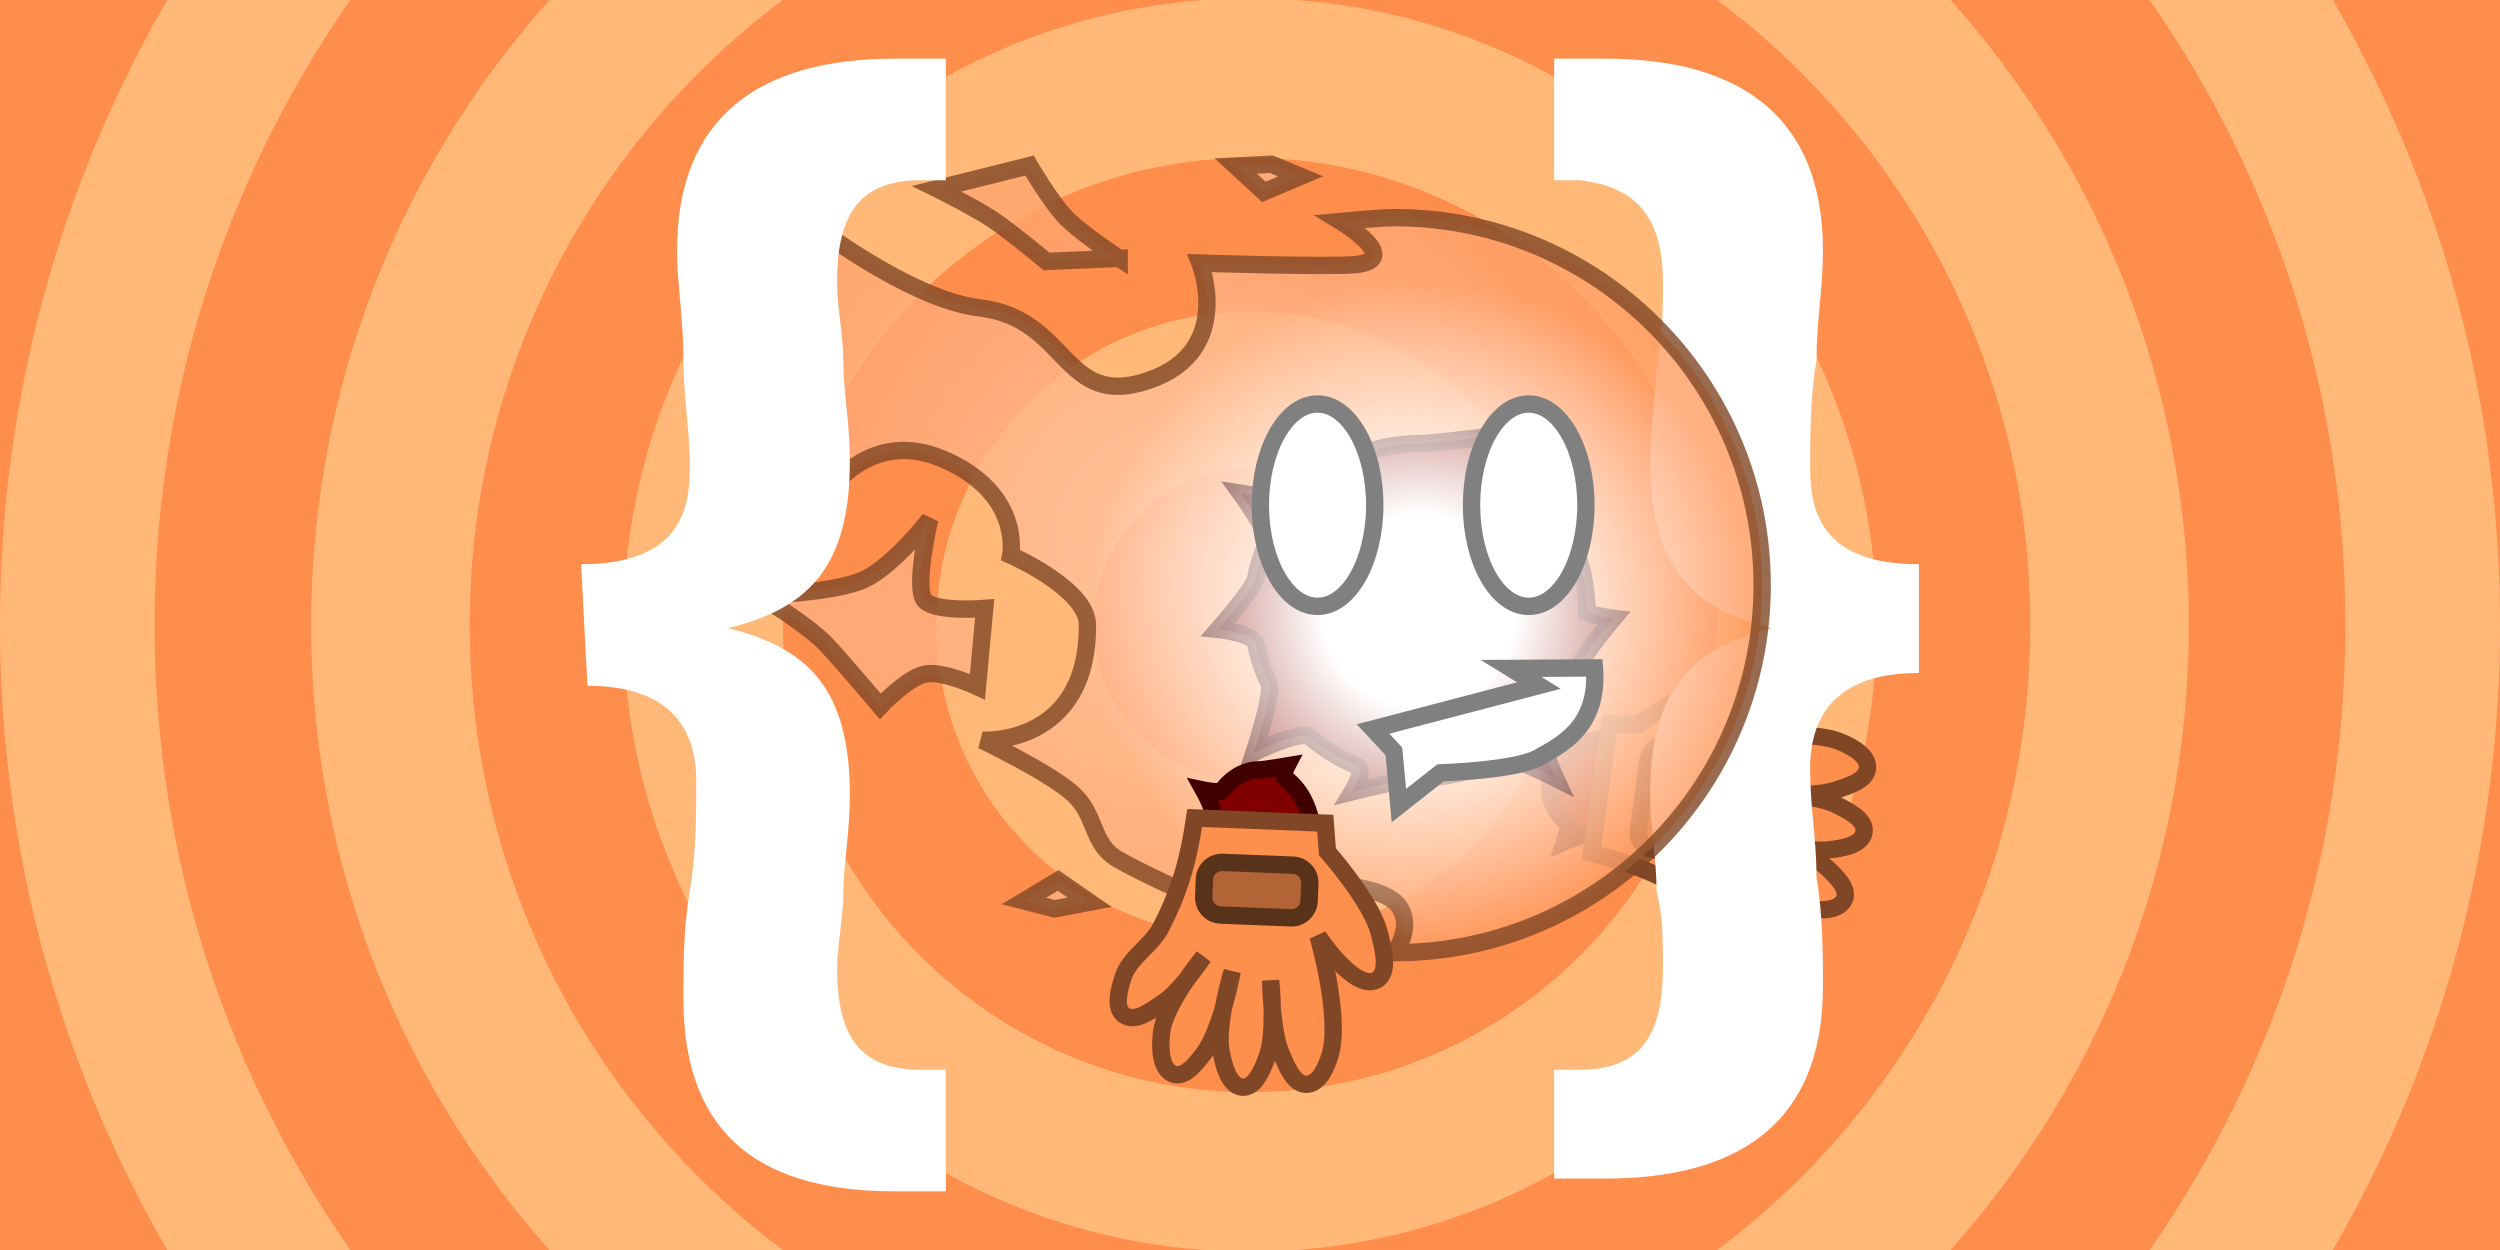
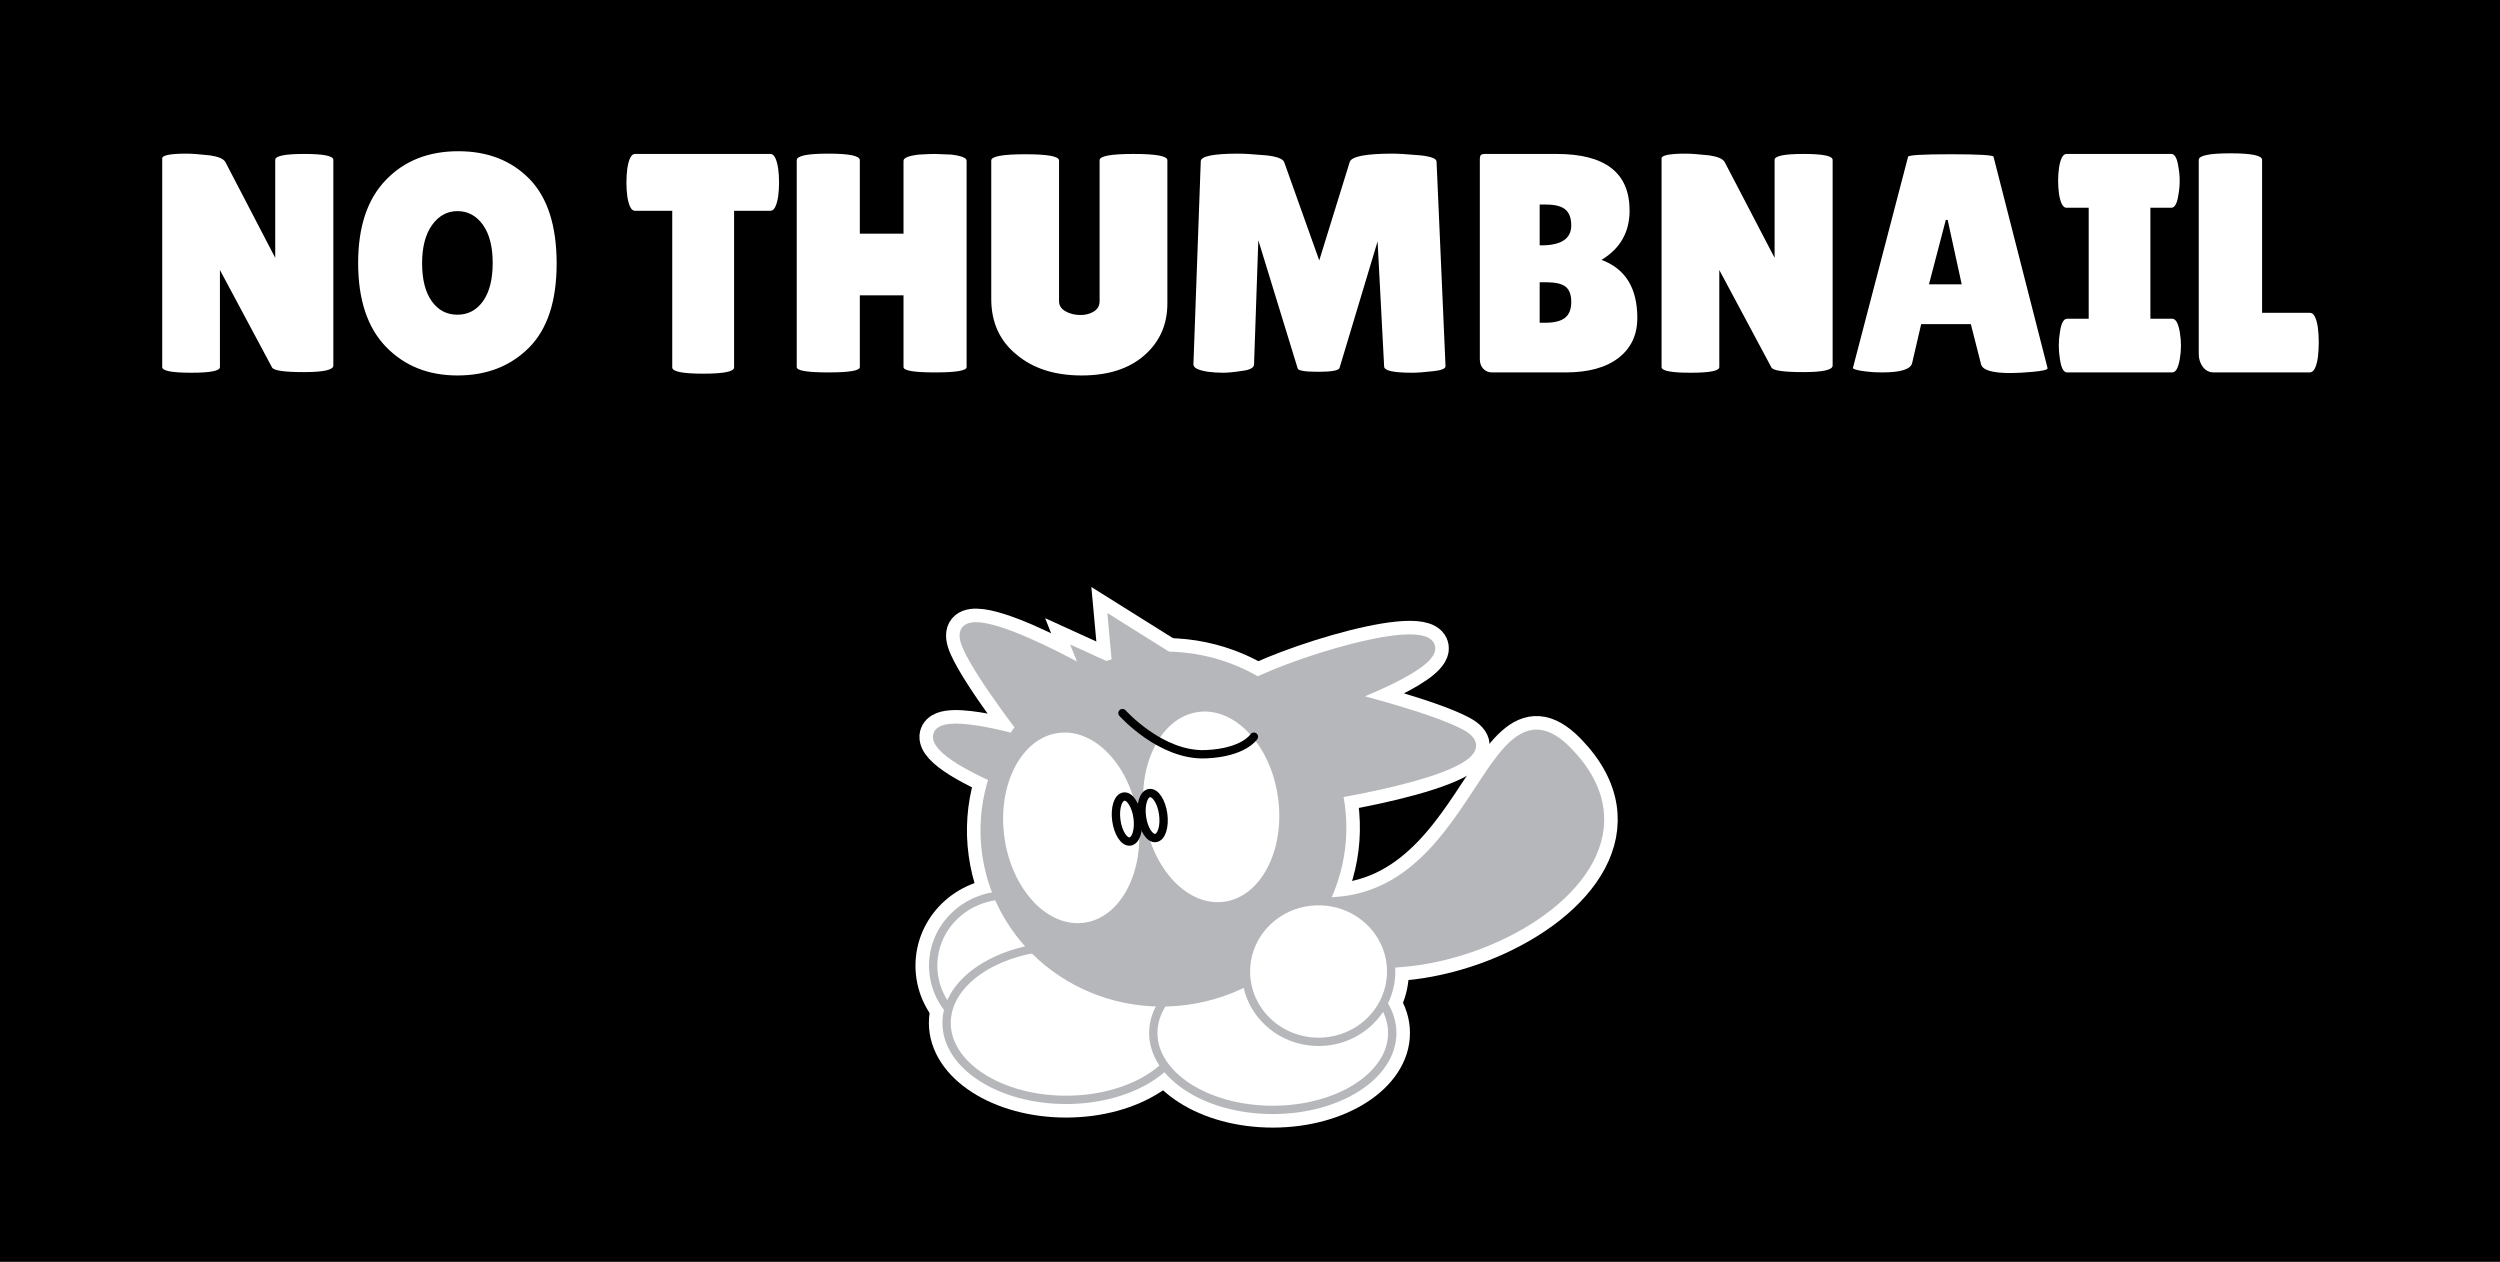
- <svg xmlns="http://www.w3.org/2000/svg" xmlns:xlink="http://www.w3.org/1999/xlink" width="600" height="300" version="1.1" id="svg10">
-   <defs id="defs10">
-     <radialGradient xlink:href="#linearGradient5" id="radialGradient6" cx="51.797" cy="39.451" fx="51.797" fy="39.451" r="58.129" gradientTransform="matrix(1.361719,0,0,1.349553,-15.8042,-8.20999)" gradientUnits="userSpaceOnUse" />
-     <linearGradient id="linearGradient5">
-       <stop style="stop-color:#ffc7a6;stop-opacity:0.8;" offset="0" id="stop5" />
-       <stop style="stop-color:#ff8e4c;stop-opacity:0.8;" offset="1" id="stop6" />
-     </linearGradient>
-     <radialGradient xlink:href="#linearGradient3" id="radialGradient4" cx="80" cy="50" fx="80" fy="50" r="25" gradientUnits="userSpaceOnUse" gradientTransform="matrix(1.52045,0,0,1.520291,-42.09306,-23.32839)" />
-     <linearGradient id="linearGradient3">
-       <stop style="stop-color:#ffffff;stop-opacity:1;" offset="0.293" id="stop3" />
-       <stop style="stop-color:#ffffff;stop-opacity:0;" offset="1" id="stop4" />
-     </linearGradient>
-   </defs>
-   <path fill="#0fbd8c" d="M 0,0 H 600 V 300 H 0 Z" style="fill:#ff8e4c;fill-opacity:1;stroke-width:0.898" id="path1" />
-   <path fill="#ffd641" d="m -8.422523e-5,150.001 c 0,-165.686 134.315,-300.001 300.001,-300.001 165.686,0 300.001,134.315 300.001,300.001 0,165.686 -134.315,300.001 -300.001,300.001 C 134.315,450.002 -8.422523e-5,315.687 -8.422523e-5,150.001 Z" style="fill:#ffb878;fill-opacity:1;fill-rule:nonzero;stroke-width:0.939;stroke-linecap:butt;stroke-linejoin:miter;stroke-miterlimit:10;stroke-dasharray:none;stroke-dashoffset:0" id="path2" />
-   <path fill="#ffc800" d="m 37.107,150.001 c 0,-145.192 117.702,-262.894 262.894,-262.894 145.192,0 262.894,117.702 262.894,262.894 0,145.192 -117.702,262.894 -262.894,262.894 -145.192,0 -262.894,-117.702 -262.894,-262.894 z" style="fill:#ff8e4c;fill-opacity:1;fill-rule:nonzero;stroke-width:0.939;stroke-linecap:butt;stroke-linejoin:miter;stroke-miterlimit:10;stroke-dasharray:none;stroke-dashoffset:0" id="path3" />
-   <path fill="#ffd641" d="m 74.685,150.001 c 0,-124.439 100.878,-225.317 225.317,-225.317 124.439,0 225.317,100.878 225.317,225.317 0,124.439 -100.878,225.317 -225.317,225.317 -124.439,0 -225.317,-100.878 -225.317,-225.317 z" style="fill:#ffb878;fill-opacity:1;fill-rule:nonzero;stroke-width:0.939;stroke-linecap:butt;stroke-linejoin:miter;stroke-miterlimit:10;stroke-dasharray:none;stroke-dashoffset:0" id="path4" />
-   <path fill="#ffc800" d="m 112.732,150.001 c 0,-103.426 83.844,-187.27 187.27,-187.27 103.426,0 187.27,83.844 187.27,187.27 0,103.426 -83.844,187.27 -187.27,187.27 -103.426,0 -187.27,-83.844 -187.27,-187.27 z" style="fill:#ff8e4c;fill-opacity:1;fill-rule:nonzero;stroke-width:0.939;stroke-linecap:butt;stroke-linejoin:miter;stroke-miterlimit:10;stroke-dasharray:none;stroke-dashoffset:0" id="path5" />
-   <path fill="#ffd641" d="m 149.604,150.001 c 0,-83.062 67.335,-150.397 150.397,-150.397 83.062,0 150.397,67.335 150.397,150.397 0,83.062 -67.335,150.397 -150.397,150.397 -83.062,0 -150.397,-67.335 -150.397,-150.397 z" style="fill:#ffb878;fill-opacity:1;fill-rule:nonzero;stroke-width:0.939;stroke-linecap:butt;stroke-linejoin:miter;stroke-miterlimit:10;stroke-dasharray:none;stroke-dashoffset:0" id="path6" />
-   <path fill="#ffc800" d="m 187.886,150.001 c 0,-61.92 50.196,-112.115 112.115,-112.115 61.92,0 112.115,50.196 112.115,112.115 0,61.92 -50.196,112.115 -112.115,112.115 -61.92,0 -112.115,-50.196 -112.115,-112.115 z" style="fill:#ff8e4c;fill-opacity:1;fill-rule:nonzero;stroke-width:0.939;stroke-linecap:butt;stroke-linejoin:miter;stroke-miterlimit:10;stroke-dasharray:none;stroke-dashoffset:0" id="path7" />
-   <path fill="#ffd641" d="m 224.759,150.001 c 0,-41.555 33.687,-75.243 75.243,-75.243 41.555,0 75.243,33.687 75.243,75.243 0,41.555 -33.687,75.243 -75.243,75.243 -41.555,0 -75.243,-33.687 -75.243,-75.243 z" style="fill:#ffb878;fill-opacity:1;fill-rule:nonzero;stroke-width:0.939;stroke-linecap:butt;stroke-linejoin:miter;stroke-miterlimit:10;stroke-dasharray:none;stroke-dashoffset:0" id="path8" />
-   <path fill="#ffc800" d="m 262.492,150.001 c 0,-20.716 16.793,-37.509 37.509,-37.509 20.716,0 37.509,16.793 37.509,37.509 0,20.716 -16.793,37.509 -37.509,37.509 -20.716,0 -37.509,-16.793 -37.509,-37.509 z" style="fill:#ff8e4c;fill-opacity:1;fill-rule:nonzero;stroke-width:0.939;stroke-linecap:butt;stroke-linejoin:miter;stroke-miterlimit:10;stroke-dasharray:none;stroke-dashoffset:0" id="path9" />
-   <g id="g19" transform="matrix(0.2086231,-2.099737,2.099554,0.2085104,210.8826,306.5609)" style="stroke-width:0.987">
-     <path id="path17" style="fill:#800000;fill-opacity:1;stroke:#400000;stroke-width:1.975;stroke-linecap:round;stroke-opacity:1" d="m 69.408,78.205 c 0,0.204 -11.852,-1.489 -11.852,-1.489 0,0 0.222,-1.138 0.402,-1.664 0.138,-0.405 -0.933,-2.317 -0.933,-2.317 0,0 1.859,0.387 2.116,0.043 1.087,-1.454 2.606,-2.356 4.287,-2.356 0.528,0 3.061,-0.433 3.061,-0.433 0,0 -0.574,1.106 -0.14,1.423 1.826,1.332 3.06,3.876 3.06,6.794 z" />
-     <path style="fill:#ff8f4d;fill-opacity:1;stroke:#804726;stroke-width:1.975;stroke-linecap:round;stroke-linejoin:miter;stroke-dasharray:none;stroke-opacity:1" d="m 71.109,79.74 c 0,0 4.975,5.64 5.871,9.152 0.454,1.781 1.286,4.747 -0.391,5.499 -2.514,1.127 -6.547,-5.043 -6.547,-5.043 0,0 2.646,9.143 1.377,13.477 -0.404,1.379 -1.244,3.355 -2.681,3.376 -1.47,0.021 -2.239,-2.032 -2.843,-3.372 -1.167,-2.59 -1.241,-8.431 -1.241,-8.431 0,0 0.624,6.014 -0.424,8.734 -0.526,1.366 -1.326,3.497 -2.786,3.395 -1.541,-0.107 -2.1,-2.442 -2.418,-3.954 -0.637,-3.031 1.247,-9.206 1.247,-9.206 0,0 -1.247,6.757 -3.268,9.38 -0.835,1.084 -2.119,2.763 -3.405,2.295 -1.545,-0.563 -1.545,-3.109 -1.359,-4.743 0.372,-3.258 4.77,-8.602 4.77,-8.602 0,0 -2.577,3.855 -4.457,5.109 -1.334,0.89 -3.249,2.447 -4.563,1.527 -1.184,-0.829 -0.558,-2.96 -0.113,-4.336 0.724,-2.242 3.206,-3.526 4.284,-5.62 1.992,-3.868 3.07,-7.191 3.854,-12.471 l 14.847,0.59 z" id="path18" />
-     <path id="path19" style="fill:#b26436;fill-opacity:1;stroke:#59321a;stroke-width:1.975;stroke-linecap:round;stroke-opacity:1" d="m 59.193,80.954 7.994,0.316 c 1.107,0.044 1.963,0.97 1.919,2.077 l -0.079,1.998 c -0.044,1.107 -0.97,1.963 -2.077,1.919 l -7.994,-0.316 c -1.107,-0.044 -1.963,-0.97 -1.919,-2.077 l 0.079,-1.998 c 0.044,-1.107 0.97,-1.963 2.077,-1.919 z" />
-   </g>
-   <path fill="#fff" d="m 460.543,161.519 c -23.037,0 -26.109,13.823 -26.109,23.037 0,9.215 1.536,16.894 1.536,26.109 1.536,9.215 1.536,18.43 1.536,26.109 0,33.789 -21.501,46.075 -52.218,46.075 H 373.001 v -26.109 h 6.143 c 15.358,0 19.966,-9.215 19.966,-24.573 0,-6.143 0,-12.287 -1.536,-18.43 0,-7.679 -1.536,-15.358 -1.536,-23.037 0,-26.109 10.751,-35.324 29.18,-39.931 -18.43,-4.607 -29.18,-13.823 -29.18,-39.931 0,-9.215 1.536,-16.894 1.536,-23.038 1.536,-7.679 1.536,-13.823 1.536,-19.966 0,-15.358 -6.143,-23.038 -19.966,-24.573 H 373.001 V 14.079 h 12.287 c 32.252,0 52.218,13.823 52.218,46.075 0,9.215 -1.536,16.894 -1.536,26.109 -1.536,9.215 -1.536,18.43 -1.536,26.109 0,10.751 3.072,23.038 26.109,23.038 z" id="path12" style="fill:#ffffff;fill-opacity:1" />
-   <g id="g20" transform="matrix(2.083333,0,0,2.083333,175,36.81813)">
-     <path id="circle1" style="fill:url(#radialGradient6);stroke:#804726;stroke-width:1.975;stroke-linecap:round;stroke-linejoin:miter;stroke-opacity:0.8" d="m 120.554,49.156 c 0,22.719 -18.124,41.206 -40.704,41.794 -0.368,0.01 -1.109,0.014 -1.109,0.014 0,0 2.372,-3.117 0.277,-5.555 -2.095,-2.438 -11.445,-2.891 -13.655,-1.388 -2.21,1.503 0.556,4.713 0.556,4.713 0,0 -13.188,-5.235 -18.672,-8.41 -2.972,-1.721 -2.4,-4.9 -4.964,-7.326 -2.564,-2.426 -10.458,-6.201 -10.458,-6.201 0,0 12.071,0.736 11.985,-13.14 -0.025,-4.104 -8.726,-7.912 -8.726,-7.912 0,0 1.377,-7.037 -7.679,-10.924 -9.056,-3.888 -13.928,4.945 -13.928,4.945 0,0 -7.914,-22.811 -8.477,-37.486 0,0 16.289,14.124 26.538,15.329 10.249,1.205 9.397,11.607 19.227,8.263 9.829,-3.345 5.838,-13.354 5.838,-13.354 0,0 14.965,0.484 17.823,0.159 5.281,-0.6 -1.816,-4.903 -1.816,-4.903 0,0 4.484,-0.426 6.132,-0.426 23.092,0 41.812,18.718 41.812,41.808 z" transform="matrix(1.012841,0,0,1.012738,-3.102279,-0.04275547)" />
-     <path id="path5-4" style="fill:#ffa570;fill-opacity:0.8;stroke:#804726;stroke-width:1.975;stroke-linecap:round;stroke-opacity:0.8" d="m 47.42,11.976 -8.265,0.352 c 0,0 -4.156,-3.467 -6.249,-4.841 C 30.813,6.114 26.669,4.06 26.669,4.06 L 37.22,1.421 c 0,0 2.26,3.868 3.951,5.721 1.69,1.852 6.249,4.835 6.249,4.835 z" transform="matrix(1.012841,0,0,1.012738,-3.102279,-0.04275547)" />
-     <path id="path6-8" style="fill:#ffb082;fill-opacity:0.8;stroke:#804726;stroke-width:1.975;stroke-linecap:round;stroke-opacity:0.8" d="m 6.464,50.318 c 0,0 8.701,-0.238 12.037,-1.846 3.336,-1.607 7.376,-6.813 7.376,-6.813 0,0 -1.883,7.942 -0.542,9.276 1.341,1.334 6.79,0.87 6.79,0.87 l -0.824,8.902 c 0,0 -3.92,-1.836 -5.951,-1.44 -2.03,0.397 -5.107,3.671 -5.107,3.671 0,0 -3.915,-4.642 -6.052,-6.95 -2.138,-2.307 -7.727,-5.671 -7.727,-5.671 z" transform="matrix(1.012841,0,0,1.012738,-3.102279,-0.04275547)" />
-     <path id="path7-8" style="fill:#ffb082;fill-opacity:0.8;stroke:#804726;stroke-width:1.975;stroke-linecap:round;stroke-opacity:0.8" d="M 68.065,2.653 63.881,4.424 60.682,1.473 64.743,1.276 Z" transform="matrix(1.012841,0,0,1.012738,-3.102279,-0.04275547)" />
-     <path id="path8-2" style="fill:#ffb082;fill-opacity:0.8;stroke:#804726;stroke-width:1.975;stroke-linecap:round;stroke-opacity:0.8" d="m 36.587,85.077 3.898,-2.334 3.578,2.478 -3.994,0.758 z" transform="matrix(1.012841,0,0,1.012738,-3.102279,-0.04275547)" />
-     <g id="g11" transform="matrix(1.012841,0,0,1.012738,-3.102279,-0.04275547)" style="stroke-width:0.987" />
-     <path id="path11" style="fill:#800000;fill-opacity:0.75;stroke:#400000;stroke-width:2;stroke-linecap:round;stroke-opacity:0.75" d="m 98.802,52.686 c 0,0.504 3.084,0.87 3.084,0.87 0,0 -3.734,4.455 -4.425,6.202 -0.915,2.316 -2.266,4.411 -3.951,6.186 -0.719,0.758 1.706,6.039 1.706,6.039 0,0 -5.614,-2.844 -6.462,-2.381 -2.736,1.493 -5.875,2.341 -9.212,2.341 -1.302,0 -7.753,1.599 -7.753,1.599 0,0 1.588,-2.567 0.479,-3.02 -1.963,-0.801 -3.763,-1.917 -5.34,-3.284 -1.027,-0.891 -6.458,1.782 -6.458,1.782 0,0 2.258,-6.851 1.705,-8 -0.68,-1.415 -1.193,-2.926 -1.512,-4.507 -0.249,-1.237 -4.33,-1.673 -4.33,-1.673 0,0 4.071,-4.646 4.302,-5.838 0.278,-1.436 0.716,-2.815 1.294,-4.118 0.444,-1.001 -3.006,-5.732 -3.006,-5.732 0,0 5.987,0.956 6.814,0.107 3.499,-3.596 8.391,-5.83 13.805,-5.83 1.701,0 9.858,-1.071 9.858,-1.071 0,0 -1.849,2.737 -0.452,3.52 5.88,3.297 9.853,9.588 9.853,16.808 z" />
-     <path id="circle3" style="fill:url(#radialGradient4);stroke-width:0;stroke-linecap:round" d="M 117.554,52.686 A 38.011,38.007 0 0 1 79.543,90.693 38.011,38.007 0 0 1 41.532,52.686 38.011,38.007 0 0 1 79.543,14.679 38.011,38.007 0 0 1 117.554,52.686 Z" />
-     <path id="path9-4" style="fill:#ffffff;stroke:#808080;stroke-width:2;stroke-linecap:round" d="m 74.37,40.524 a 6.589,11.656 0 0 1 -6.589,11.656 6.589,11.656 0 0 1 -6.589,-11.656 6.589,11.656 0 0 1 6.589,-11.656 6.589,11.656 0 0 1 6.589,11.656 z" />
-     <path id="ellipse9" style="fill:#ffffff;stroke:#808080;stroke-width:2;stroke-linecap:round" d="m 98.697,40.524 a 6.589,11.656 0 0 1 -6.589,11.656 6.589,11.656 0 0 1 -6.589,-11.656 6.589,11.656 0 0 1 6.589,-11.656 6.589,11.656 0 0 1 6.589,11.656 z" />
-     <path style="fill:#ffffff;fill-opacity:1;stroke:#808080;stroke-width:2;stroke-linecap:round;stroke-dasharray:none;stroke-opacity:1" d="m 74.172,66.308 19.108,-5.004 -3.208,-1.973 9.612,-0.061 c 0.519,6.826 -3.903,8.896 -6.486,10.356 -2.583,1.46 -11.256,1.736 -11.256,1.736 l -4.791,3.772 -0.574,-6.245 z" id="path10-5" />
-     <g id="g16" transform="matrix(1.012841,0,0,1.012738,-3.102279,-0.3129287)" style="stroke-width:0.987">
-       <path id="path16" style="fill:#800000;fill-opacity:1;stroke:#400000;stroke-width:1.975;stroke-linecap:round;stroke-opacity:1" d="m 69.408,78.205 c 0,0.204 -11.852,-1.489 -11.852,-1.489 0,0 0.222,-1.138 0.402,-1.664 0.138,-0.405 -0.933,-2.317 -0.933,-2.317 0,0 1.859,0.387 2.116,0.043 1.087,-1.454 2.606,-2.356 4.287,-2.356 0.528,0 3.061,-0.433 3.061,-0.433 0,0 -0.574,1.106 -0.14,1.423 1.826,1.332 3.06,3.876 3.06,6.794 z" />
-       <path style="fill:#ff8f4d;fill-opacity:1;stroke:#804726;stroke-width:1.975;stroke-linecap:round;stroke-linejoin:miter;stroke-dasharray:none;stroke-opacity:1" d="m 71.109,79.74 c 0,0 4.975,5.64 5.871,9.152 0.454,1.781 1.286,4.747 -0.391,5.499 -2.514,1.127 -6.547,-5.043 -6.547,-5.043 0,0 2.646,9.143 1.377,13.477 -0.404,1.379 -1.244,3.355 -2.681,3.376 -1.47,0.021 -2.239,-2.032 -2.843,-3.372 -1.167,-2.59 -1.241,-8.431 -1.241,-8.431 0,0 0.624,6.014 -0.424,8.734 -0.526,1.366 -1.326,3.497 -2.786,3.395 -1.541,-0.107 -2.1,-2.442 -2.418,-3.954 -0.637,-3.031 1.247,-9.206 1.247,-9.206 0,0 -1.247,6.757 -3.268,9.38 -0.835,1.084 -2.119,2.763 -3.405,2.295 -1.545,-0.563 -1.545,-3.109 -1.359,-4.743 0.372,-3.258 4.77,-8.602 4.77,-8.602 0,0 -2.577,3.855 -4.457,5.109 -1.334,0.89 -3.249,2.447 -4.563,1.527 -1.184,-0.829 -0.558,-2.96 -0.113,-4.336 0.724,-2.242 3.206,-3.526 4.284,-5.62 1.992,-3.868 3.07,-7.191 3.854,-12.471 l 14.847,0.59 z" id="path15" />
-       <path id="rect16" style="fill:#b26436;fill-opacity:1;stroke:#59321a;stroke-width:1.975;stroke-linecap:round;stroke-opacity:1" d="m 59.193,80.954 7.994,0.316 c 1.107,0.044 1.963,0.97 1.919,2.077 l -0.079,1.998 c -0.044,1.107 -0.97,1.963 -2.077,1.919 l -7.994,-0.316 c -1.107,-0.044 -1.963,-0.97 -1.919,-2.077 l 0.079,-1.998 c 0.044,-1.107 0.97,-1.963 2.077,-1.919 z" />
+ <svg xmlns="http://www.w3.org/2000/svg" version="1.1" width="600" height="302.835" viewBox="0,0,600,302.835">
+   <g transform="translate(0,2.83505)">
+     <g stroke-miterlimit="10">
+       <path d="M0,300v-302.835h600v302.835z" fill="#000000" stroke="none" stroke-width="1" stroke-linecap="butt" stroke-dasharray="" />
+       <g>
+         <path d="M269.299,193.033c-7.433,0.765 -45.95,-12.757 -44.338,-19.44c1.165,-4.829 22.566,1.809 22.566,1.809c0,0 -12.137,-15.443 -15.479,-22.924c-6.545,-14.653 32.012,7.274 37.257,10.905" fill="#ffffff" stroke="#ffffff" stroke-width="8.5" stroke-linecap="round" stroke-dasharray="" />
+         <path d="M296.369,163.822c5.415,-5.149 44.165,-17.989 46.973,-11.715c2.03,4.534 -18.965,12.361 -18.965,12.361c0,0 19.045,4.804 26.263,8.682c14.137,7.596 -32.921,15.561 -39.291,15.893" fill="#ffffff" stroke="#ffffff" stroke-width="8.5" stroke-linecap="round" stroke-dasharray="0" />
+         <path d="M258.812,228.937c0,9.321 -7.802,16.877 -17.425,16.877c-9.624,0 -17.425,-7.556 -17.425,-16.877c0,-9.321 7.802,-16.877 17.425,-16.877c9.624,0 17.425,7.556 17.425,16.877z" fill="#ffffff" stroke="#ffffff" stroke-width="8.5" stroke-linecap="butt" stroke-dasharray="" />
+         <path d="M284.534,242.669c0,10.196 -12.839,18.461 -28.676,18.461c-15.838,0 -28.676,-8.265 -28.676,-18.461c0,-10.196 12.839,-18.461 28.676,-18.461c15.838,0 28.676,8.265 28.676,18.461z" fill="#ffffff" stroke="#ffffff" stroke-width="8.5" stroke-linecap="butt" stroke-dasharray="" />
+         <path d="M334.143,245.079c0,10.196 -12.839,18.461 -28.676,18.461c-15.838,0 -28.676,-8.265 -28.676,-18.461c0,-10.196 12.839,-18.461 28.676,-18.461c15.838,0 28.676,8.265 28.676,18.461z" fill="#ffffff" stroke="#ffffff" stroke-width="8.5" stroke-linecap="butt" stroke-dasharray="" />
+         <path d="M303.134,210.852c51.712,17.237 51.86,-55.457 73.258,-33.368c34.896,36.023 -60.707,74.105 -73.499,33.474z" fill="#ffffff" stroke="#ffffff" stroke-width="8.5" stroke-linecap="round" stroke-dasharray="" />
+         <path d="M321.75,190.318c3.116,22.743 -13.398,43.789 -36.886,47.007c-23.488,3.218 -45.054,-12.61 -48.171,-35.354c-3.116,-22.743 13.398,-43.789 36.886,-47.007c23.488,-3.218 45.054,12.61 48.171,35.354z" fill="#ffffff" stroke="#ffffff" stroke-width="8.5" stroke-linecap="butt" stroke-dasharray="0" />
+         <path d="M333.879,230.327c0,9.321 -7.802,16.877 -17.425,16.877c-9.624,0 -17.425,-7.556 -17.425,-16.877c0,-9.321 7.802,-16.877 17.425,-16.877c9.624,0 17.425,7.556 17.425,16.877z" fill="#ffffff" stroke="#ffffff" stroke-width="8.5" stroke-linecap="butt" stroke-dasharray="" />
+         <path d="M274.12,193.517c1.798,13.124 -4.369,24.808 -13.776,26.096c-9.406,1.289 -18.489,-8.306 -20.287,-21.429c-1.798,-13.124 4.369,-24.808 13.776,-26.096c9.406,-1.289 18.489,8.306 20.287,21.429z" fill="#ffffff" stroke="#ffffff" stroke-width="8.5" stroke-linecap="butt" stroke-dasharray="" />
+         <path d="M307.718,188.478c1.798,13.124 -4.369,24.808 -13.776,26.096c-9.406,1.289 -18.489,-8.306 -20.287,-21.429c-1.798,-13.124 4.369,-24.808 13.776,-26.096c9.406,-1.289 18.489,8.306 20.287,21.429z" fill="#ffffff" stroke="#ffffff" stroke-width="8.5" stroke-linecap="butt" stroke-dasharray="" />
+         <path d="M263.867,166.837l-5.187,-13.059l9.347,4.263l-1.085,-11.833l17.802,11.152" fill="#ffffff" stroke="#ffffff" stroke-width="8.5" stroke-linecap="round" stroke-dasharray="" />
+         <path d="M279.165,192.545c0.408,2.979 -0.402,5.551 -1.811,5.744c-1.408,0.193 -2.881,-2.066 -3.289,-5.045c-0.408,-2.979 0.402,-5.551 1.811,-5.744c1.408,-0.193 2.881,2.066 3.289,5.045z" fill="#ffffff" stroke="#ffffff" stroke-width="8.5" stroke-linecap="butt" stroke-dasharray="" />
+         <path d="M273.022,193.386c0.408,2.979 -0.402,5.551 -1.811,5.744c-1.408,0.193 -2.881,-2.066 -3.289,-5.045c-0.408,-2.979 0.402,-5.551 1.811,-5.744c1.408,-0.193 2.881,2.066 3.289,5.045z" fill="#ffffff" stroke="#ffffff" stroke-width="8.5" stroke-linecap="butt" stroke-dasharray="" />
+         <path d="M300.935,173.971c0,0 -2.386,3.839 -11.586,4.211c-10.761,0.435 -19.956,-9.879 -19.956,-9.879" fill="#ffffff" stroke="#ffffff" stroke-width="8.5" stroke-linecap="round" stroke-dasharray="" />
+         <g stroke-width="2">
+           <path d="M269.299,193.033c-7.433,0.765 -45.95,-12.757 -44.338,-19.44c1.165,-4.829 22.566,1.809 22.566,1.809c0,0 -12.137,-15.443 -15.479,-22.924c-6.545,-14.653 32.012,7.274 37.257,10.905" fill="#b6b7ba" stroke="#b6b7ba" stroke-linecap="round" stroke-dasharray="" />
+           <path d="M296.369,163.822c5.415,-5.149 44.165,-17.989 46.973,-11.715c2.03,4.534 -18.965,12.361 -18.965,12.361c0,0 19.045,4.804 26.263,8.682c14.137,7.596 -32.921,15.561 -39.291,15.893" fill="#b6b7ba" stroke="#b6b7ba" stroke-linecap="round" stroke-dasharray="0" />
+           <path d="M258.812,228.937c0,9.321 -7.802,16.877 -17.425,16.877c-9.624,0 -17.425,-7.556 -17.425,-16.877c0,-9.321 7.802,-16.877 17.425,-16.877c9.624,0 17.425,7.556 17.425,16.877z" fill="#ffffff" stroke="#b6b7ba" stroke-linecap="butt" stroke-dasharray="" />
+           <path d="M284.534,242.669c0,10.196 -12.839,18.461 -28.676,18.461c-15.838,0 -28.676,-8.265 -28.676,-18.461c0,-10.196 12.839,-18.461 28.676,-18.461c15.838,0 28.676,8.265 28.676,18.461z" fill="#ffffff" stroke="#b6b7ba" stroke-linecap="butt" stroke-dasharray="" />
+           <path d="M334.143,245.079c0,10.196 -12.839,18.461 -28.676,18.461c-15.838,0 -28.676,-8.265 -28.676,-18.461c0,-10.196 12.839,-18.461 28.676,-18.461c15.838,0 28.676,8.265 28.676,18.461z" fill="#ffffff" stroke="#b6b7ba" stroke-linecap="butt" stroke-dasharray="" />
+           <path d="M303.134,210.852c51.712,17.237 51.86,-55.457 73.258,-33.368c34.896,36.023 -60.707,74.105 -73.499,33.474z" fill="#b6b7ba" stroke="#b6b7ba" stroke-linecap="round" stroke-dasharray="" />
+           <path d="M321.75,190.318c3.116,22.743 -13.398,43.789 -36.886,47.007c-23.488,3.218 -45.054,-12.61 -48.171,-35.354c-3.116,-22.743 13.398,-43.789 36.886,-47.007c23.488,-3.218 45.054,12.61 48.171,35.354z" fill="#b6b7ba" stroke="#b6b7ba" stroke-linecap="butt" stroke-dasharray="0" />
+           <path d="M333.879,230.327c0,9.321 -7.802,16.877 -17.425,16.877c-9.624,0 -17.425,-7.556 -17.425,-16.877c0,-9.321 7.802,-16.877 17.425,-16.877c9.624,0 17.425,7.556 17.425,16.877z" fill="#ffffff" stroke="#b6b7ba" stroke-linecap="butt" stroke-dasharray="" />
+           <path d="M274.12,193.517c1.798,13.124 -4.369,24.808 -13.776,26.096c-9.406,1.289 -18.489,-8.306 -20.287,-21.429c-1.798,-13.124 4.369,-24.808 13.776,-26.096c9.406,-1.289 18.489,8.306 20.287,21.429z" fill="#ffffff" stroke="#b6b7ba" stroke-linecap="butt" stroke-dasharray="" />
+           <path d="M307.718,188.478c1.798,13.124 -4.369,24.808 -13.776,26.096c-9.406,1.289 -18.489,-8.306 -20.287,-21.429c-1.798,-13.124 4.369,-24.808 13.776,-26.096c9.406,-1.289 18.489,8.306 20.287,21.429z" fill="#ffffff" stroke="#b6b7ba" stroke-linecap="butt" stroke-dasharray="" />
+           <path d="M263.867,166.837l-5.187,-13.059l9.347,4.263l-1.085,-11.833l17.802,11.152" fill="#b6b7ba" stroke="#b6b7ba" stroke-linecap="round" stroke-dasharray="" />
+           <path d="M279.165,192.545c0.408,2.979 -0.402,5.551 -1.811,5.744c-1.408,0.193 -2.881,-2.066 -3.289,-5.045c-0.408,-2.979 0.402,-5.551 1.811,-5.744c1.408,-0.193 2.881,2.066 3.289,5.045z" fill="#ffffff" stroke="#000000" stroke-linecap="butt" stroke-dasharray="" />
+           <path d="M273.022,193.386c0.408,2.979 -0.402,5.551 -1.811,5.744c-1.408,0.193 -2.881,-2.066 -3.289,-5.045c-0.408,-2.979 0.402,-5.551 1.811,-5.744c1.408,-0.193 2.881,2.066 3.289,5.045z" fill="#ffffff" stroke="#000000" stroke-linecap="butt" stroke-dasharray="" />
+           <path d="M300.935,173.971c0,0 -2.386,3.839 -11.586,4.211c-10.761,0.435 -19.956,-9.879 -19.956,-9.879" fill="none" stroke="#000000" stroke-linecap="round" stroke-dasharray="" />
+         </g>
+       </g>
+       <path d="M80.001,35.535v49.364c0,1.048 -2.352,1.572 -7.057,1.572c-4.73,0 -7.282,-0.374 -7.656,-1.123l-12.505,-23.381v23.306c0,0.899 -2.29,1.348 -6.87,1.348c-4.655,0 -6.982,-0.449 -6.982,-1.348v-50.094c0,-0.761 1.978,-1.142 5.934,-1.142c1.098,0 2.927,0.137 5.485,0.412c2.022,0.287 3.263,0.811 3.725,1.572l11.981,23.025v-23.512c0,-0.948 2.321,-1.423 6.964,-1.423c4.655,0 6.982,0.474 6.982,1.423zM126.931,80.631c-4.43,4.43 -10.146,6.645 -17.147,6.645c-6.989,0 -12.704,-2.29 -17.147,-6.87c-4.455,-4.605 -6.683,-11.319 -6.683,-20.142c0,-8.748 2.253,-15.419 6.758,-20.011c4.393,-4.53 10.159,-6.795 17.297,-6.795c7.026,0 12.717,2.221 17.072,6.664c4.343,4.48 6.514,11.244 6.514,20.292c0,9.035 -2.221,15.774 -6.664,20.217zM109.784,47.834c-2.459,0 -4.486,1.111 -6.084,3.332c-1.597,2.234 -2.396,5.291 -2.396,9.173c0,3.894 0.768,6.926 2.303,9.098c1.535,2.171 3.594,3.257 6.178,3.257c2.558,0 4.611,-1.092 6.159,-3.276c1.535,-2.184 2.303,-5.235 2.303,-9.154c0,-3.906 -0.786,-6.957 -2.359,-9.154c-1.572,-2.184 -3.607,-3.276 -6.103,-3.276zM184.925,47.759h-8.742v37.589c0,0.998 -2.471,1.498 -7.413,1.498c-4.954,0 -7.432,-0.499 -7.432,-1.498v-37.589h-8.948c-0.861,0 -1.473,-1.148 -1.835,-3.444c-0.287,-2.246 -0.287,-4.486 0,-6.72c0.362,-2.321 0.973,-3.482 1.835,-3.482h32.535c0.849,0 1.46,1.161 1.835,3.482c0.287,2.234 0.287,4.474 0,6.72c-0.374,2.296 -0.986,3.444 -1.835,3.444zM231.986,35.759v49.514c0,0.849 -2.527,1.273 -7.581,1.273c-5.042,0 -7.563,-0.424 -7.563,-1.273v-17.222h-10.483v17.222c0,0.849 -2.527,1.273 -7.581,1.273c-5.042,0 -7.563,-0.424 -7.563,-1.273v-49.663c0,-1.048 2.521,-1.572 7.563,-1.572c5.054,0 7.581,0.524 7.581,1.572v17.634h10.483v-17.484c0,-0.711 1.242,-1.211 3.725,-1.498c1.71,-0.1 2.989,-0.15 3.838,-0.15l3.819,0.15c2.508,0.287 3.763,0.786 3.763,1.498zM263.903,69.474v-33.864c0,-0.998 2.714,-1.498 8.143,-1.498c5.416,0 8.124,0.499 8.124,1.498v34.369c0,5.067 -1.828,9.21 -5.485,12.43c-3.682,3.245 -8.705,4.867 -15.069,4.867c-6.477,0 -11.694,-1.672 -15.65,-5.017c-4.043,-3.282 -6.065,-7.737 -6.065,-13.366v-33.209c0,-0.998 2.733,-1.498 8.199,-1.498c5.379,0 8.068,0.499 8.068,1.498v33.789c0,1.023 0.524,1.828 1.572,2.415c0.998,0.562 2.14,0.855 3.426,0.88c1.273,0.025 2.384,-0.25 3.332,-0.824c0.936,-0.574 1.404,-1.398 1.404,-2.471zM338.857,86.621c-4.443,0 -6.664,-0.499 -6.664,-1.498l-1.572,-30.026l-9.135,30.382c-0.225,0.612 -1.922,0.917 -5.092,0.917c-3.232,0 -4.886,-0.281 -4.961,-0.842l-9.435,-30.738l-1.03,29.858c-0.075,0.786 -1.023,1.285 -2.845,1.498c-1.872,0.3 -3.394,0.449 -4.568,0.449c-1.248,0 -2.446,-0.075 -3.594,-0.225c-2.434,-0.362 -3.613,-0.98 -3.538,-1.853l1.76,-48.671c0,-1.223 3.033,-1.835 9.098,-1.835c1.198,0 3.407,0.137 6.627,0.412c2.583,0.287 4.018,0.836 4.306,1.647l8.405,23.568l7.319,-23.643c0.462,-1.323 3.912,-1.984 10.352,-1.984c1.211,0 3.426,0.137 6.645,0.412c2.558,0.287 3.838,0.786 3.838,1.498l2.153,49.102c0,0.587 -0.973,0.986 -2.92,1.198c-2.147,0.25 -3.862,0.374 -5.148,0.374zM391.103,47.684c0,5.192 -2.246,9.141 -6.739,11.85c5.728,2.122 8.592,6.764 8.592,13.927c0,4.068 -1.498,7.263 -4.493,9.584c-2.995,2.334 -7.238,3.501 -12.729,3.501h-17.653c-0.849,0 -1.548,-0.293 -2.097,-0.88c-0.549,-0.587 -0.824,-1.342 -0.824,-2.265v-47.941c0,-0.549 0.081,-0.911 0.243,-1.086c0.175,-0.175 0.543,-0.262 1.104,-0.262h17.072c11.681,0 17.522,4.524 17.522,13.572zM371.092,46.261h-1.572v9.79h0.374c4.805,0 7.207,-1.597 7.207,-4.792c0,-1.747 -0.474,-3.02 -1.423,-3.819c-0.936,-0.786 -2.465,-1.179 -4.586,-1.179zM371.092,64.906h-1.572v9.716h1.367c2.147,0 3.719,-0.393 4.717,-1.179c0.998,-0.799 1.498,-2.072 1.498,-3.819c0,-1.735 -0.462,-2.958 -1.385,-3.669c-0.911,-0.699 -2.452,-1.048 -4.624,-1.048zM439.831,35.535v49.364c0,1.048 -2.352,1.572 -7.057,1.572c-4.73,0 -7.276,-0.374 -7.638,-1.123l-12.505,-23.381v23.306c0,0.899 -2.29,1.348 -6.87,1.348c-4.655,0 -6.982,-0.449 -6.982,-1.348v-50.094c0,-0.761 1.972,-1.142 5.915,-1.142c1.098,0 2.927,0.137 5.485,0.412c2.022,0.287 3.263,0.811 3.725,1.572l11.999,23.025v-23.512c0,-0.948 2.315,-1.423 6.945,-1.423c4.655,0 6.982,0.474 6.982,1.423zM482.512,86.696c-4.343,0 -6.695,-0.699 -7.057,-2.097l-2.452,-9.641h-11.924l-2.153,9.285c-0.3,1.535 -2.702,2.303 -7.207,2.303c-1.46,0 -2.758,-0.075 -3.894,-0.225c-1.136,-0.137 -1.941,-0.281 -2.415,-0.431c-0.474,-0.15 -0.711,-0.287 -0.711,-0.412l13.235,-50.674c0,-0.412 3.426,-0.618 10.277,-0.618c6.826,0 10.24,0.206 10.24,0.618l12.973,50.749c0,0.349 -1.154,0.63 -3.463,0.842c-2.059,0.2 -3.875,0.3 -5.447,0.3zM467.442,49.949h-0.449l-4.043,15.462h7.862zM496.102,73.667h5.185v-26.638h-5.335c-0.824,0 -1.416,-1.073 -1.778,-3.22c-0.3,-2.171 -0.3,-4.33 0,-6.477c0.362,-2.147 0.955,-3.22 1.778,-3.22h25.159c0.849,0 1.423,1.073 1.722,3.22c0.387,2.147 0.387,4.306 0,6.477c-0.3,2.147 -0.874,3.22 -1.722,3.22h-5.017v26.638h5.242c0.849,0 1.454,1.073 1.816,3.22c0.374,2.147 0.374,4.293 0,6.44c-0.362,2.147 -0.967,3.22 -1.816,3.22h-25.234c-0.849,0 -1.423,-1.073 -1.722,-3.22c-0.362,-2.147 -0.362,-4.293 0,-6.44c0.3,-2.147 0.874,-3.22 1.722,-3.22zM527.701,82.128v-46.593c0,-1.048 2.546,-1.572 7.638,-1.572c5.042,0 7.563,0.524 7.563,1.572v36.709h11.513c0.886,0 1.51,1.173 1.872,3.519c0.287,2.309 0.287,4.711 0,7.207c-0.362,2.384 -1.011,3.575 -1.947,3.575h-23.063c-1.048,0 -1.909,-0.437 -2.583,-1.31c-0.661,-0.886 -0.992,-1.922 -0.992,-3.107z" fill="#ffffff" stroke="none" stroke-width="0.5" stroke-linecap="butt" stroke-dasharray="" />
    </g>
  </g>
-   <path fill="#fff" d="m 139.457,135.41 c 23.037,0 26.109,-12.287 26.109,-23.038 0,-9.215 -1.536,-16.894 -1.536,-26.109 0,-9.214 -1.536,-18.43 -1.536,-26.109 0,-32.252 19.966,-46.075 52.218,-46.075 h 12.287 v 29.18 h -6.143 c -15.358,0 -19.966,9.215 -19.966,24.573 0,6.143 1.536,12.287 1.536,19.966 0,6.143 1.536,13.823 1.536,23.038 0,26.109 -10.751,35.324 -29.18,39.931 18.43,4.607 29.18,13.823 29.18,39.931 0,9.215 -1.536,16.894 -1.536,23.037 0,6.143 -1.536,13.823 -1.536,18.43 0,15.358 4.607,24.573 19.966,24.573 h 6.143 v 29.18 h -12.287 c -30.717,0 -50.682,-12.287 -50.682,-46.075 0,-9.215 0,-16.894 1.536,-26.109 1.536,-9.214 1.536,-18.43 1.536,-26.109 0,-9.215 -3.072,-23.038 -26.109,-23.038 z" id="path10" style="fill:#ffffff;fill-opacity:1" />
</svg>
